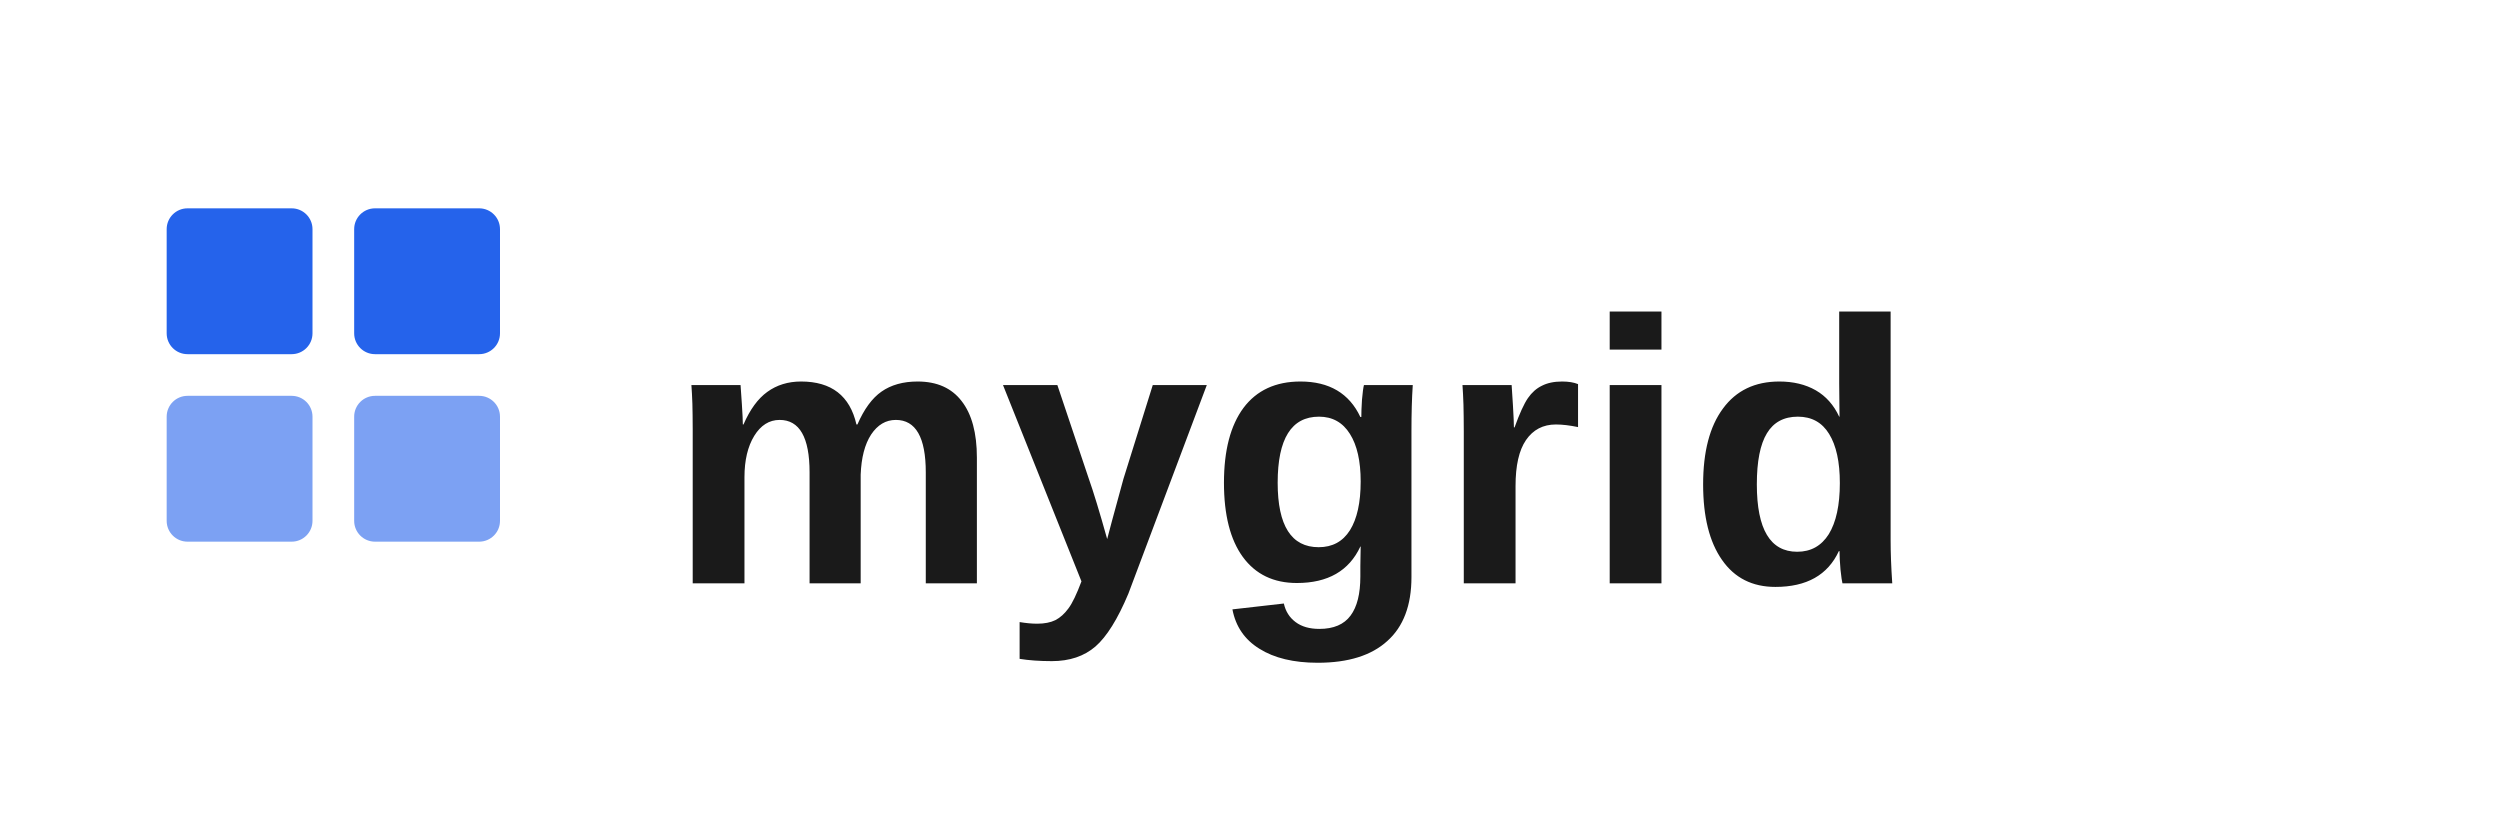
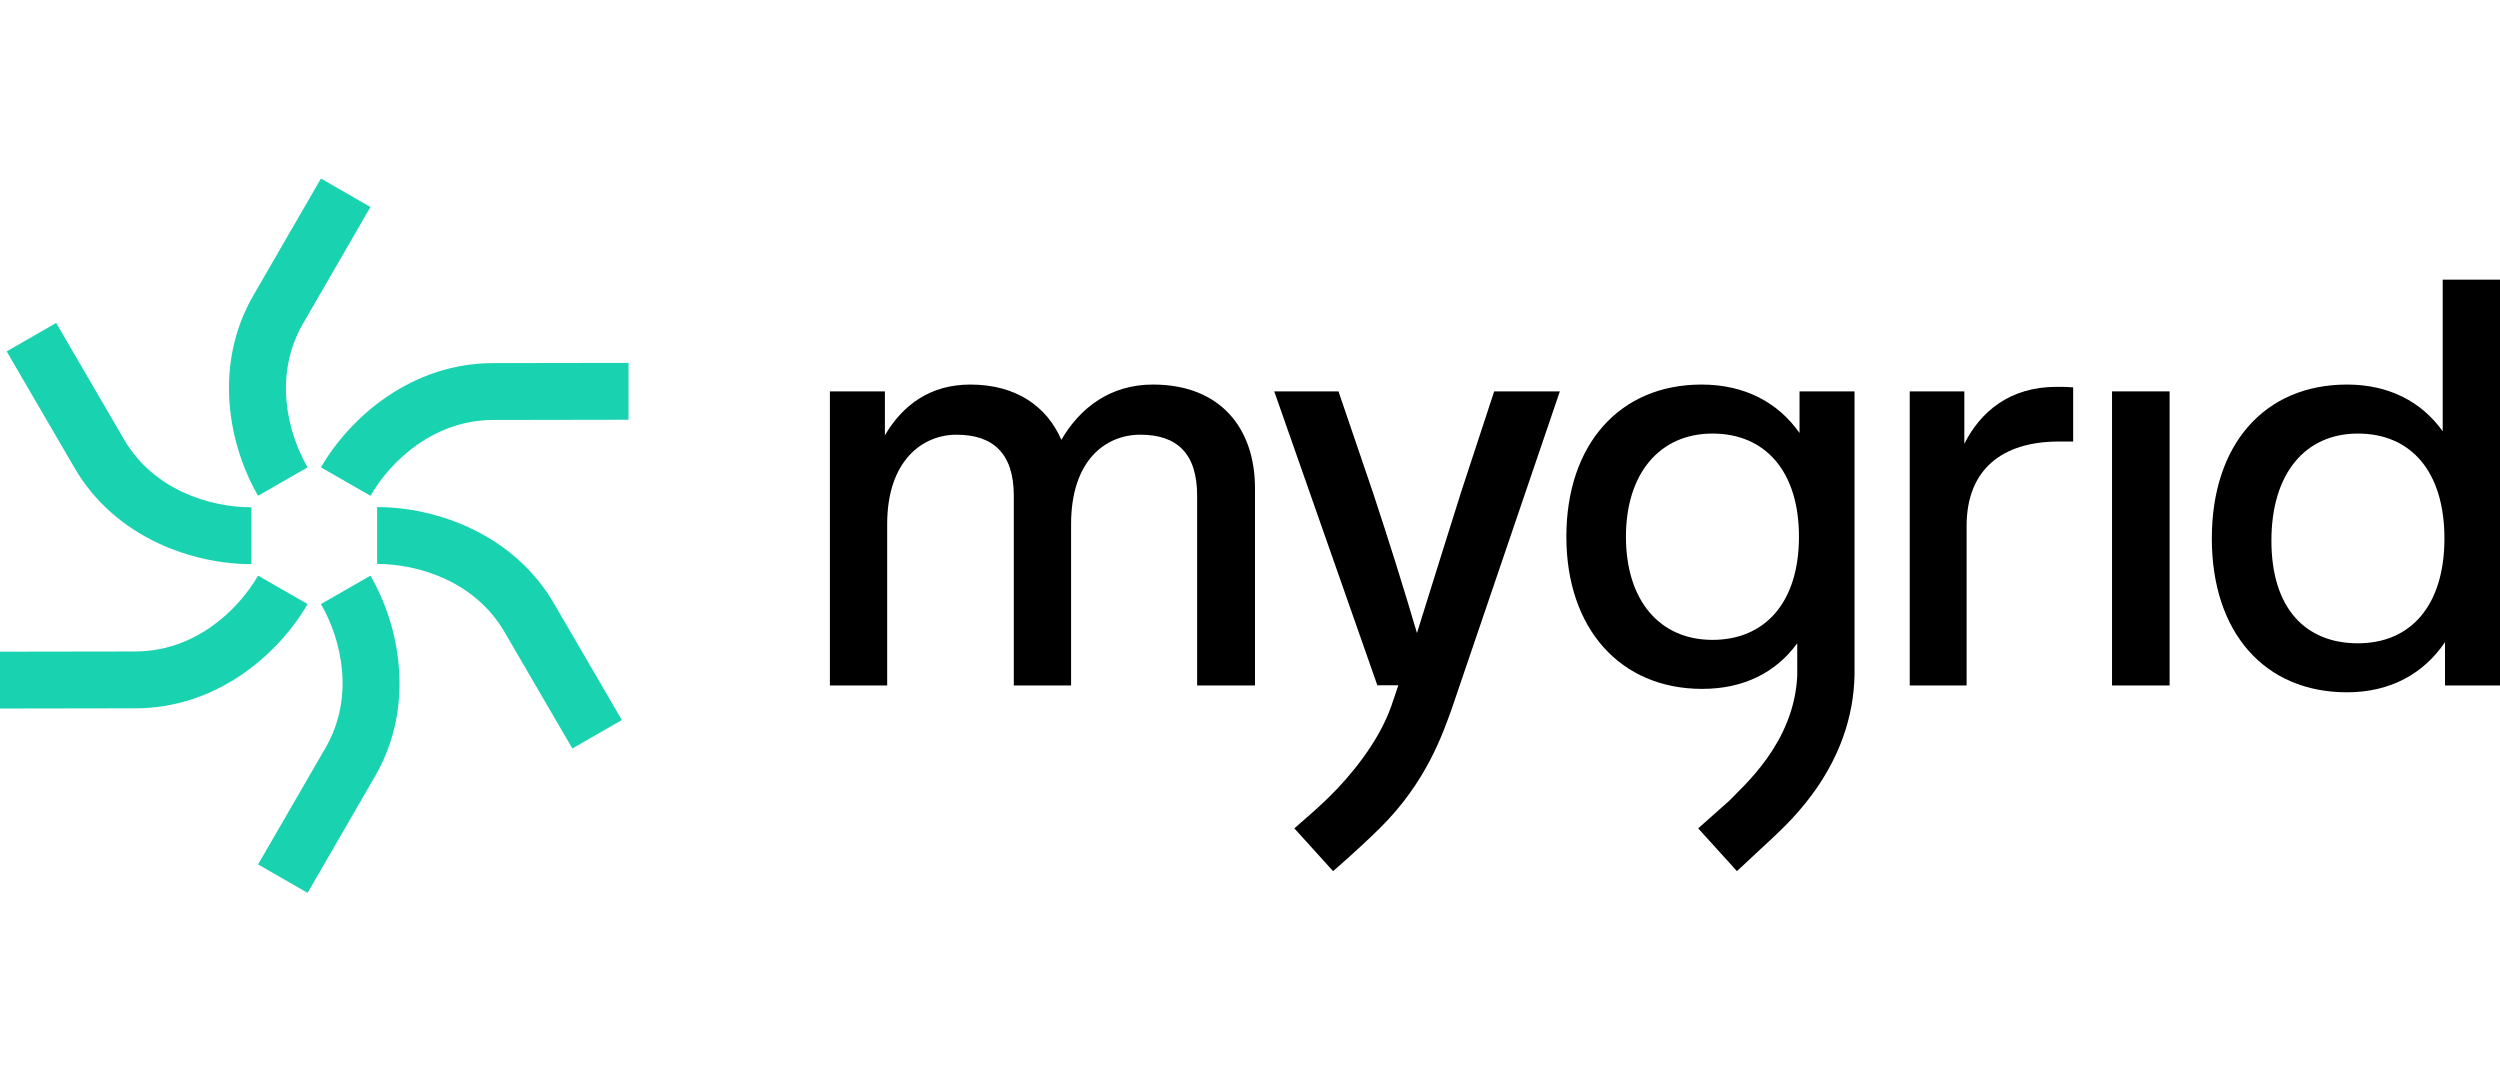
- <svg xmlns="http://www.w3.org/2000/svg" viewBox="0 0 120 40" role="img">
-   <rect x="8" y="10" width="7" height="7" rx="1" fill="#2563EB" />
-   <rect x="17" y="10" width="7" height="7" rx="1" fill="#2563EB" />
-   <rect x="8" y="19" width="7" height="7" rx="1" fill="#2563EB" opacity="0.6" />
-   <rect x="17" y="19" width="7" height="7" rx="1" fill="#2563EB" opacity="0.6" />
-   <text x="32" y="28" font-family="Arial, Helvetica, sans-serif" font-size="18" font-weight="600" fill="#1a1a1a">mygrid</text>
+ <svg xmlns="http://www.w3.org/2000/svg" width="336" height="144" viewBox="0 0 336 144" fill="none">
+   <path d="M154.965 51.684C149.268 51.684 145.187 54.748 142.646 59.113C140.72 54.671 136.64 51.684 130.403 51.684C125.012 51.684 121.316 54.441 118.93 58.5V52.602H111.538V92.128H119.237V70.45C119.237 61.871 124.011 58.424 128.555 58.424C133.483 58.424 136.255 60.952 136.255 66.62V92.128H143.954V70.45C143.954 61.871 148.574 58.424 153.271 58.424C158.2 58.424 160.895 60.952 160.895 66.62V92.128H168.671V65.624C168.671 57.505 163.974 51.684 154.965 51.684Z" fill="black" />
+   <path d="M241.857 52.602V58.195C239.009 54.134 234.542 51.684 228.69 51.684C217.679 51.684 210.519 59.727 210.519 72.135C210.519 84.467 217.756 92.586 228.767 92.586C234.388 92.586 238.7 90.364 241.55 86.459V90.824C241.129 99.917 234.19 105.717 232.416 107.618L228.237 111.33L233.443 117.079L238.217 112.635C240.386 110.558 249.038 102.929 249.249 90.671V52.602H241.857ZM230.154 85.999C223.07 85.999 218.527 80.715 218.527 72.135C218.527 63.632 223.07 58.271 230.154 58.271C237.238 58.271 241.78 63.327 241.78 72.135C241.78 80.944 237.238 85.999 230.154 85.999Z" fill="black" />
+   <path d="M200.818 52.602L196.412 66.014C196.412 66.014 191.424 81.872 190.44 85.08C188.593 78.798 186.591 72.442 184.512 66.16L179.892 52.602H171.258L185.115 92.101H187.937L186.988 94.907C185.259 99.807 181.431 104.372 178.65 107.096C176.926 108.783 175.942 109.578 173.959 111.33C176.749 114.401 179.166 117.079 179.166 117.079C179.166 117.079 182.378 114.331 185.42 111.337C191.802 105.056 193.983 98.355 195.106 95.286L209.643 52.602H200.818Z" fill="black" />
+   <path d="M276.402 51.99C270.088 51.99 266.161 55.36 264.006 59.649V52.602H256.667V92.128H264.313V70.679C264.313 63.096 269.087 59.343 276.71 59.343H278.634V52.066C277.788 51.99 277.096 51.99 276.402 51.99Z" fill="black" />
+   <path d="M328.299 37.59V57.965C325.451 53.981 321.062 51.684 315.441 51.684C304.353 51.684 297.269 59.727 297.269 72.365C297.269 85.003 304.353 93.046 315.441 93.046C321.293 93.046 325.759 90.518 328.608 86.305V92.128H336V37.59H328.299ZM316.904 86.459C309.82 86.459 305.278 81.709 305.278 72.671C305.278 63.632 309.82 58.271 316.904 58.271C323.988 58.271 328.531 63.327 328.531 72.365C328.531 81.404 323.988 86.459 316.904 86.459Z" fill="black" />
+   <path d="M291.595 52.602H283.857V92.128H291.595V52.602Z" fill="black" />
+   <path fill-rule="evenodd" clip-rule="evenodd" d="M83.576 96.773C79.459 89.679 76.572 84.761 74.473 81.144C68.965 71.653 58.496 68.152 50.685 68.152V75.793C56.285 75.793 63.871 78.159 67.82 84.963C69.921 88.581 72.807 93.5 76.924 100.594L83.576 96.773Z" fill="#18D2B0" />
+   <path fill-rule="evenodd" clip-rule="evenodd" d="M43.135 24C39.017 31.094 36.179 36.039 34.078 39.658C28.57 49.148 30.781 59.903 34.687 66.633L41.339 62.812C38.538 57.987 36.783 50.282 40.731 43.479C42.831 39.86 45.669 34.914 49.786 27.821L43.135 24Z" fill="#18D2B0" />
+   <path fill-rule="evenodd" clip-rule="evenodd" d="M84.474 48.773C76.239 48.773 70.514 48.801 66.314 48.801C55.297 48.801 47.04 56.082 43.134 62.812L49.786 66.633C52.587 61.808 58.417 56.442 66.314 56.442C70.514 56.442 76.239 56.414 84.474 56.414V48.773Z" fill="#18D2B0" />
+   <path fill-rule="evenodd" clip-rule="evenodd" d="M0.896 47.227C5.015 54.321 7.902 59.239 10.002 62.857C15.509 72.348 25.978 75.821 33.789 75.821V68.18C28.189 68.18 20.603 65.84 16.653 59.037C14.552 55.419 11.667 50.5 7.551 43.406L0.896 47.227Z" fill="#18D2B0" />
+   <path fill-rule="evenodd" clip-rule="evenodd" d="M41.339 120C45.456 112.906 48.295 107.961 50.395 104.342C55.904 94.852 53.693 84.097 49.786 77.367L43.135 81.188C45.934 86.012 47.691 93.718 43.743 100.522C41.643 104.14 38.804 109.085 34.687 116.179L41.339 120Z" fill="#18D2B0" />
+   <path fill-rule="evenodd" clip-rule="evenodd" d="M0 95.227C8.234 95.227 13.96 95.199 18.159 95.199C29.176 95.199 37.432 87.918 41.339 81.188L34.687 77.367C31.887 82.192 26.057 87.558 18.159 87.558C13.96 87.558 8.234 87.585 0 87.585L0 95.227Z" fill="#18D2B0" />
</svg>
